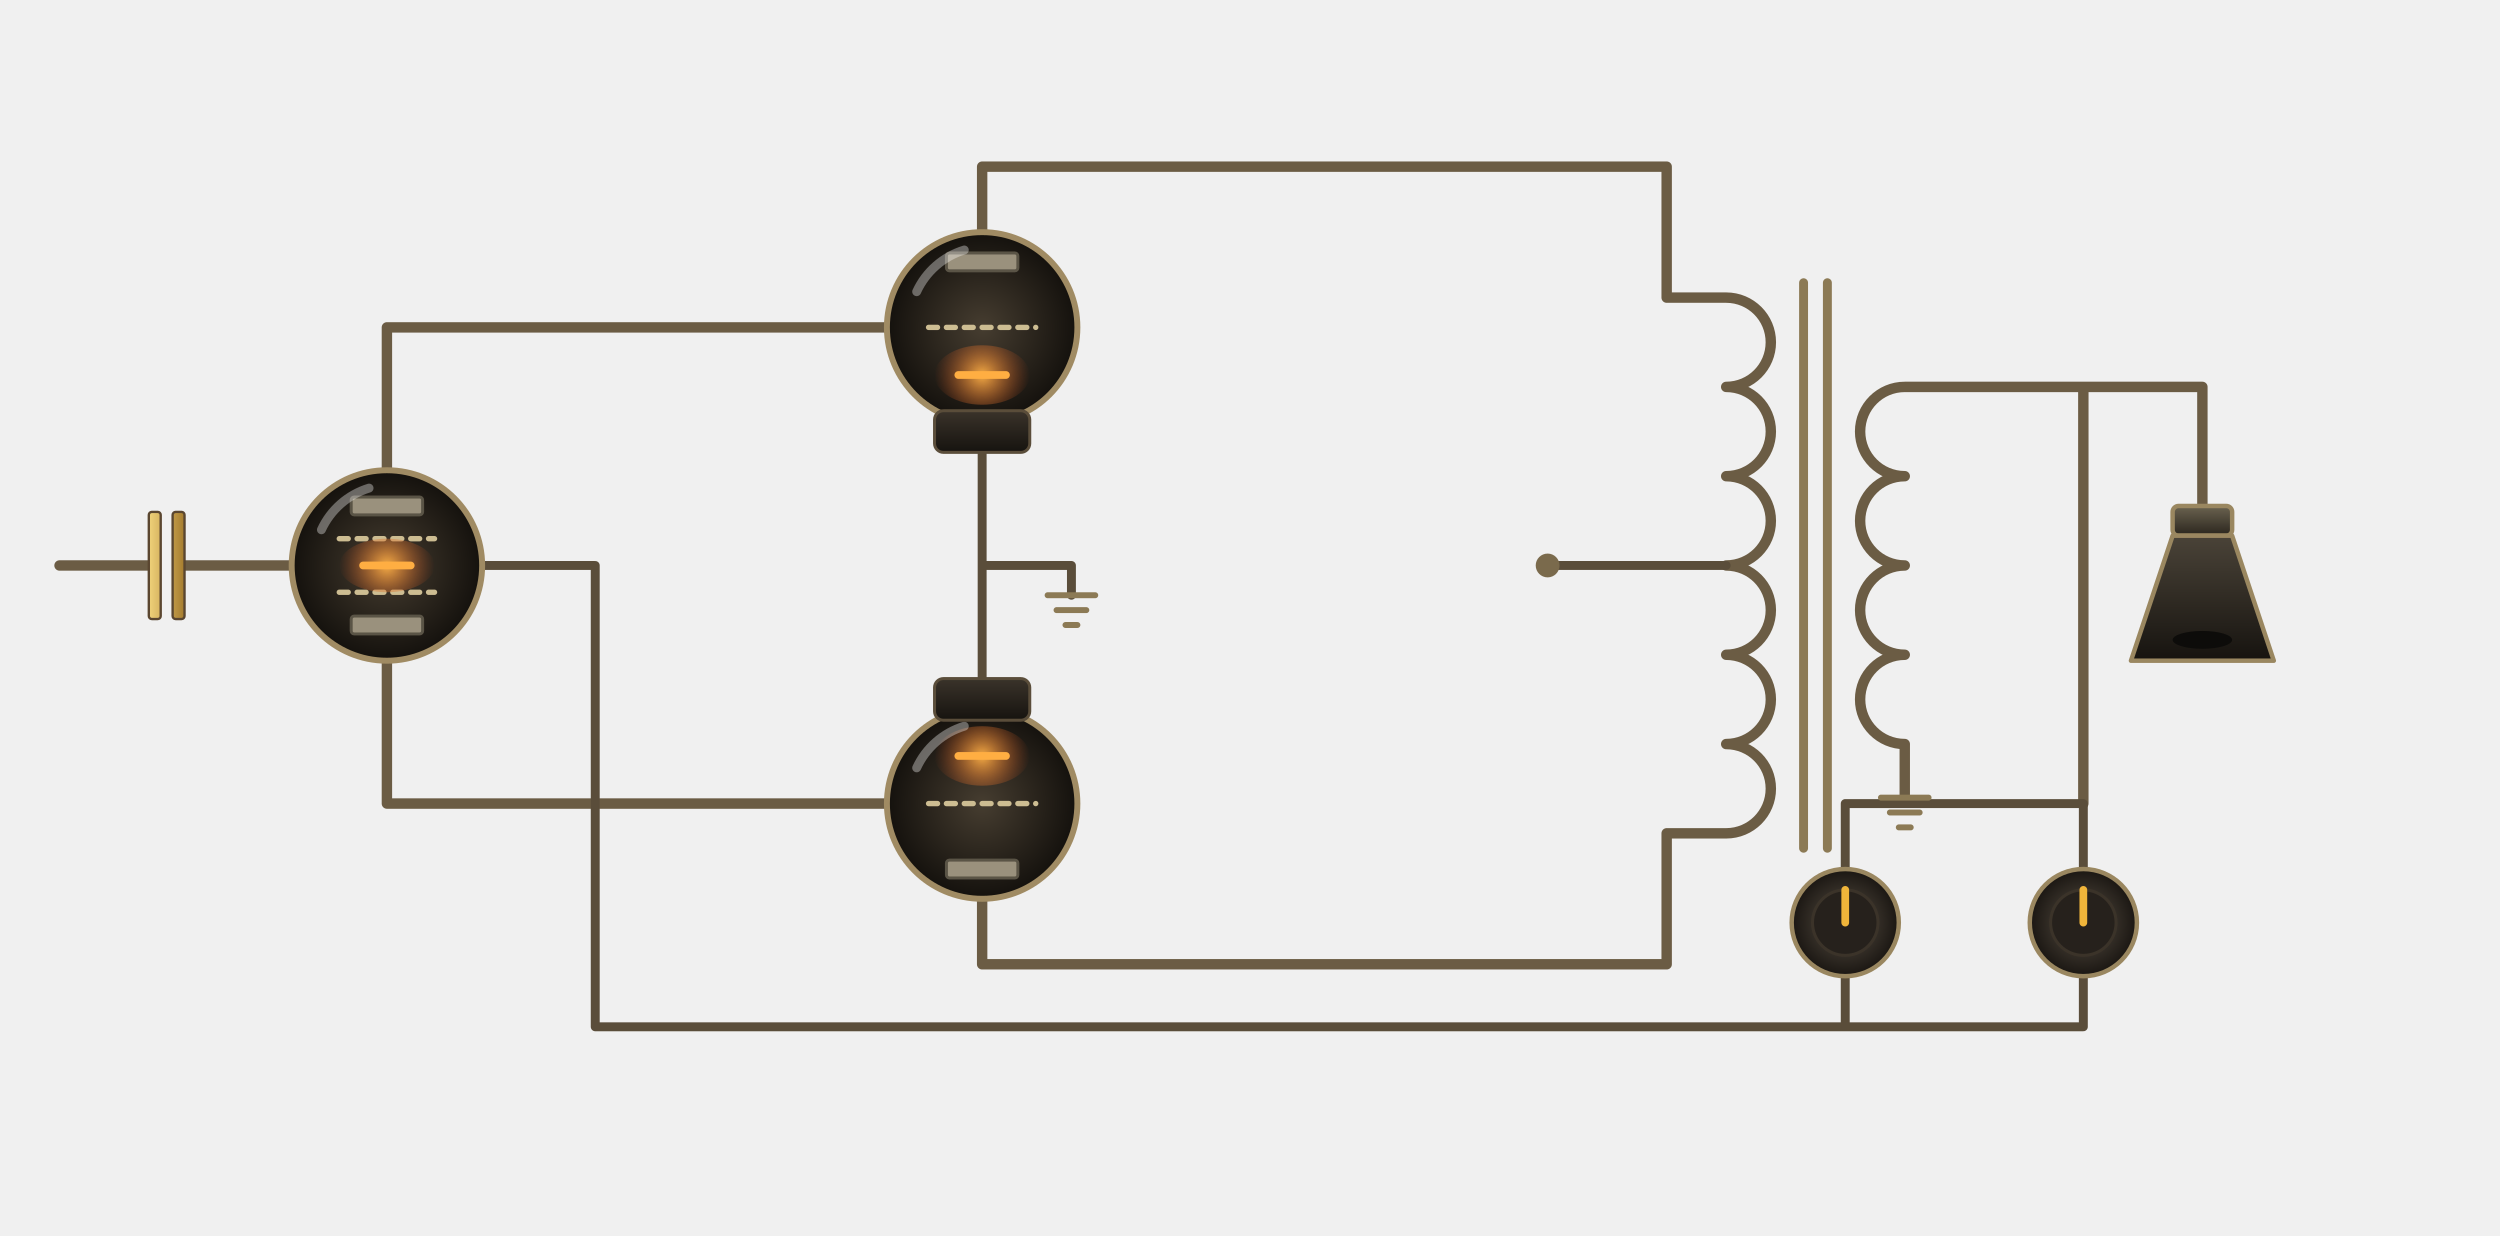
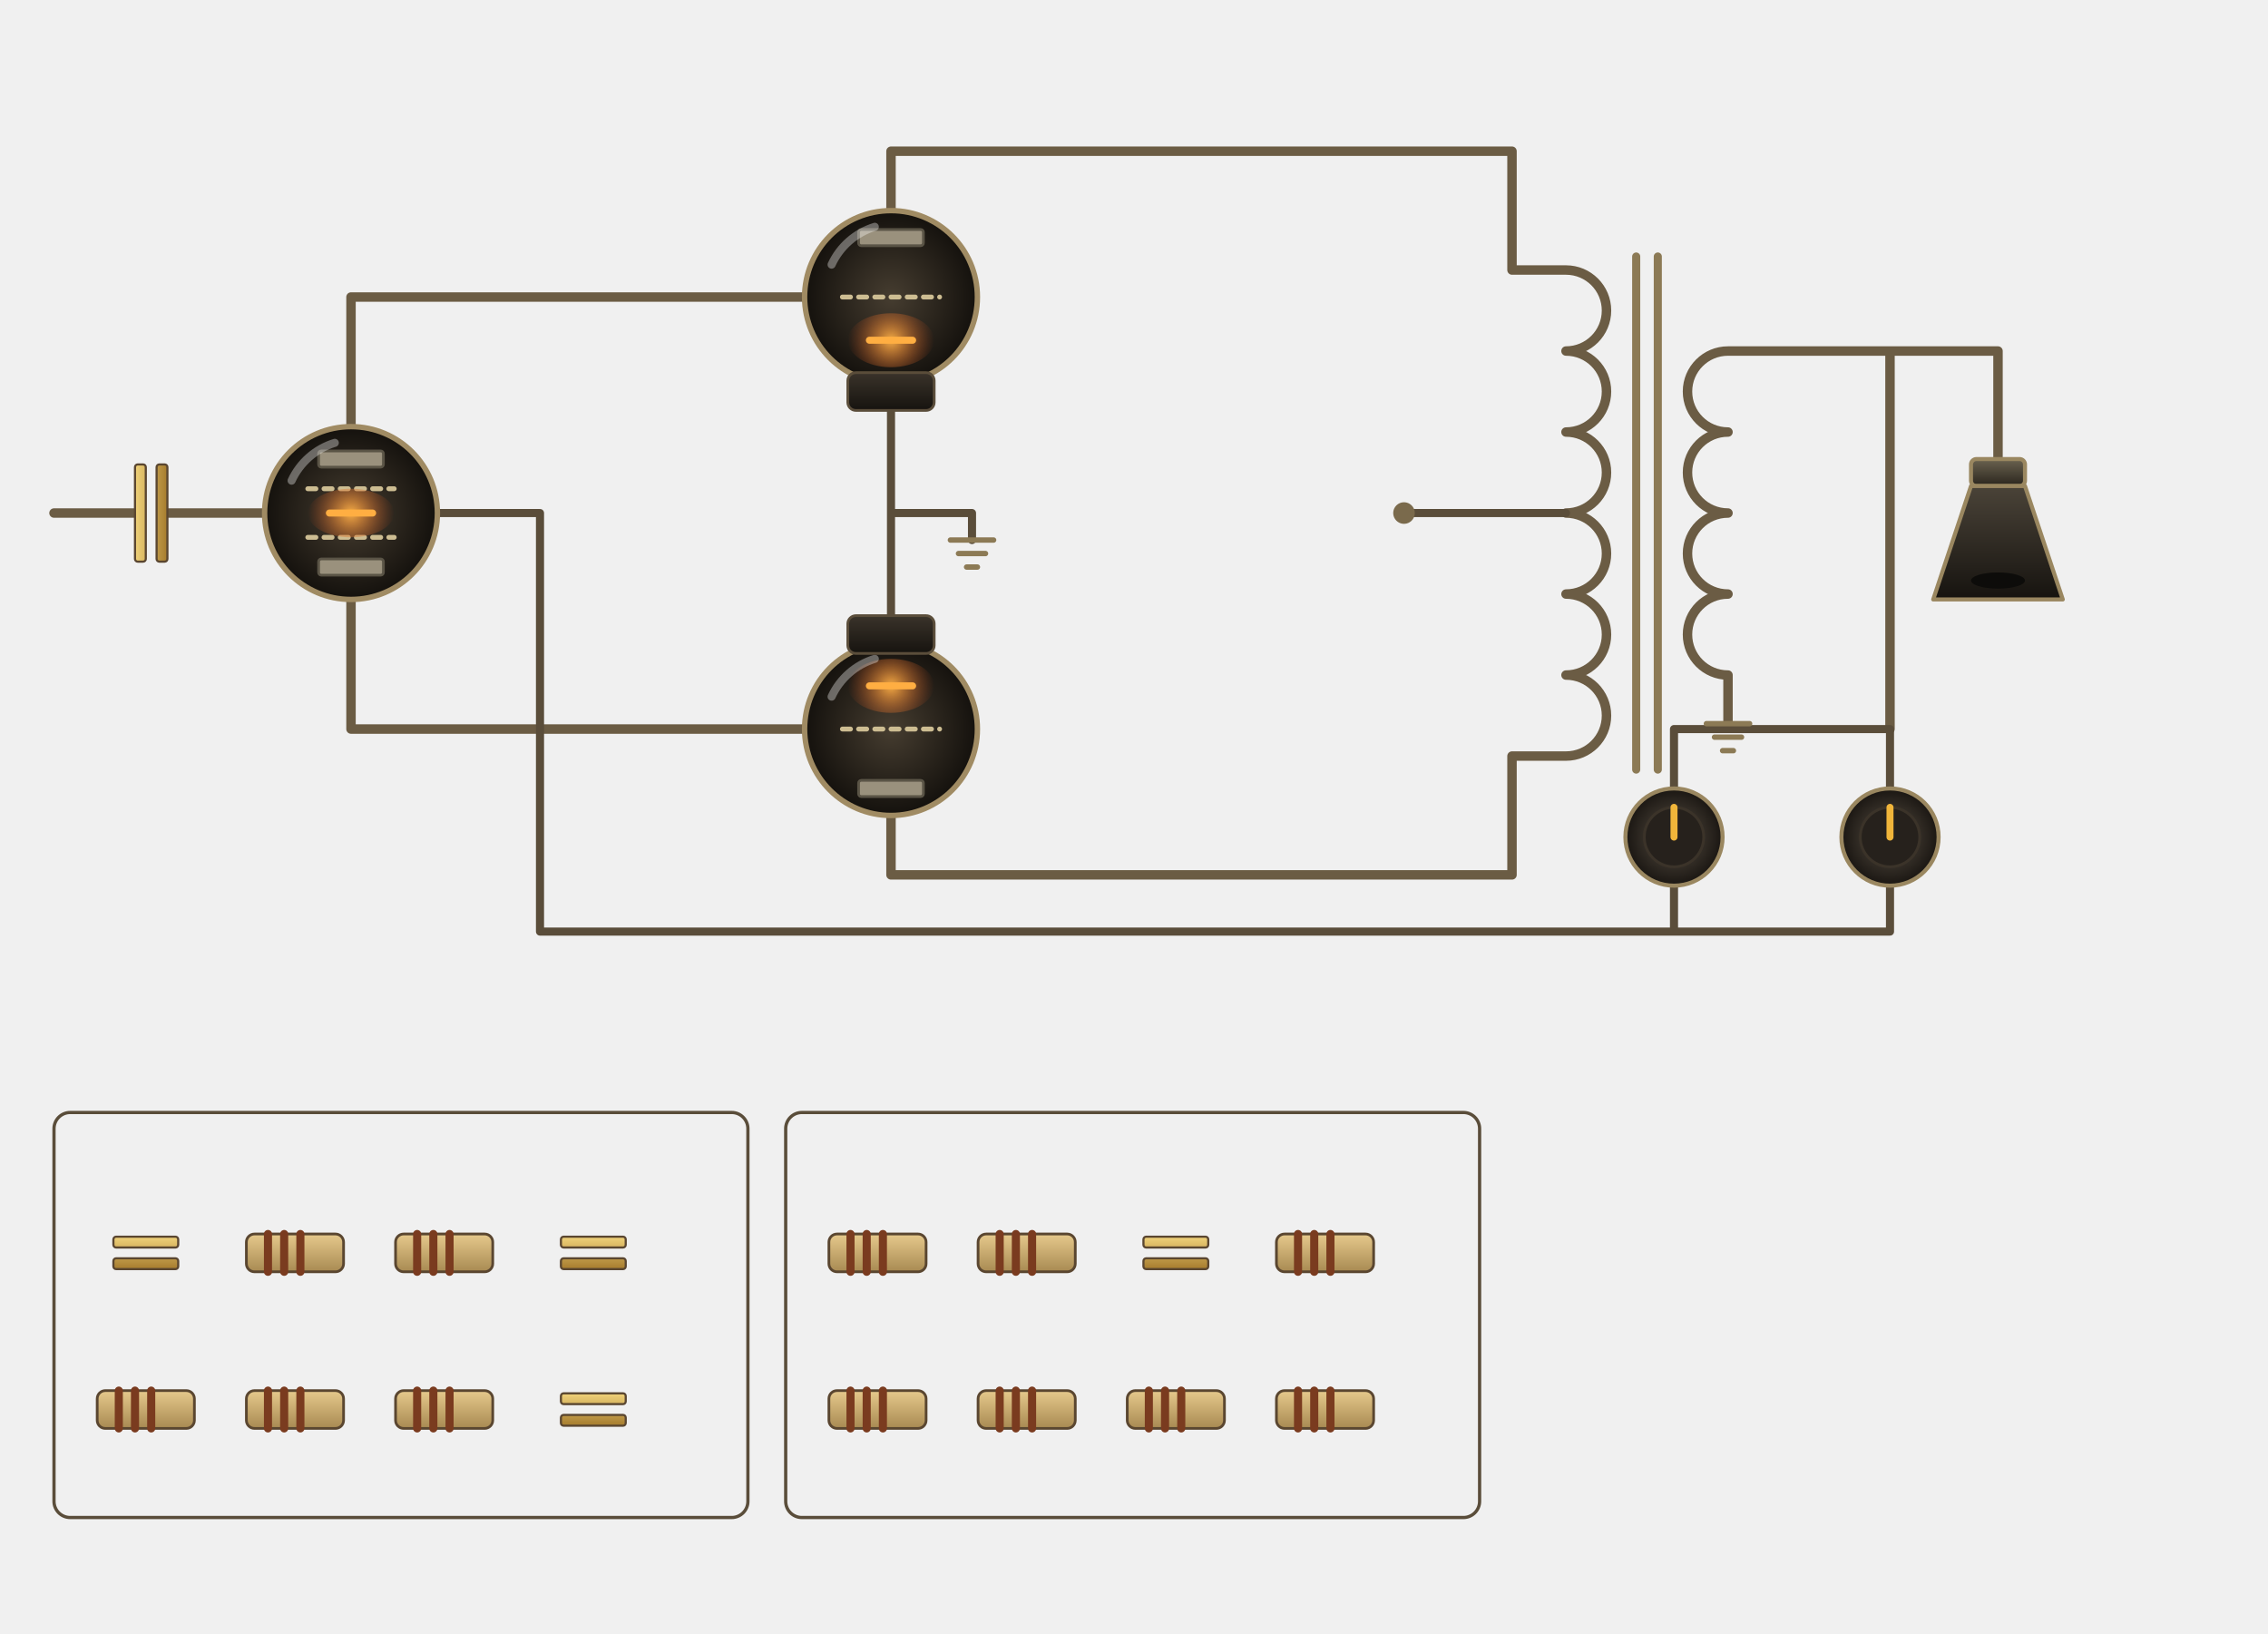
- <svg xmlns="http://www.w3.org/2000/svg" width="840" height="415" viewBox="0 0 840 415">
+ <svg xmlns="http://www.w3.org/2000/svg" width="840" height="605" viewBox="0 0 840 605">
  <defs>
    <linearGradient id="g1" x1="50" y1="0" x2="62" y2="0" gradientUnits="userSpaceOnUse">
      <stop offset="0" stop-color="#f0d27a" />
      <stop offset="1" stop-color="#a67c2e" />
    </linearGradient>
    <radialGradient id="g2" cx="130" cy="190" r="32" gradientUnits="userSpaceOnUse">
      <stop offset="0" stop-color="#463d30" />
      <stop offset="1" stop-color="#14110d" />
    </radialGradient>
    <radialGradient id="g3" cx="130" cy="190" r="16" gradientUnits="userSpaceOnUse">
      <stop offset="0" stop-color="#ffb347" stop-opacity="0.95" />
      <stop offset="1" stop-color="#c1441a" stop-opacity="0" />
    </radialGradient>
    <radialGradient id="g4" cx="330" cy="110" r="32" gradientUnits="userSpaceOnUse">
      <stop offset="0" stop-color="#463d30" />
      <stop offset="1" stop-color="#14110d" />
    </radialGradient>
    <radialGradient id="g5" cx="330" cy="126" r="16" gradientUnits="userSpaceOnUse">
      <stop offset="0" stop-color="#ffb347" stop-opacity="0.95" />
      <stop offset="1" stop-color="#c1441a" stop-opacity="0" />
    </radialGradient>
    <linearGradient id="g6" x1="0" y1="138" x2="0" y2="152" gradientUnits="userSpaceOnUse">
      <stop offset="0" stop-color="#3a332a" />
      <stop offset="1" stop-color="#16130f" />
    </linearGradient>
    <radialGradient id="g7" cx="330" cy="270" r="32" gradientUnits="userSpaceOnUse">
      <stop offset="0" stop-color="#463d30" />
      <stop offset="1" stop-color="#14110d" />
    </radialGradient>
    <radialGradient id="g8" cx="330" cy="254" r="16" gradientUnits="userSpaceOnUse">
      <stop offset="0" stop-color="#ffb347" stop-opacity="0.95" />
      <stop offset="1" stop-color="#c1441a" stop-opacity="0" />
    </radialGradient>
    <linearGradient id="g9" x1="0" y1="228" x2="0" y2="242" gradientUnits="userSpaceOnUse">
      <stop offset="0" stop-color="#3a332a" />
      <stop offset="1" stop-color="#16130f" />
    </linearGradient>
    <radialGradient id="g10" cx="700" cy="310" r="18" gradientUnits="userSpaceOnUse">
      <stop offset="0" stop-color="#5b5246" />
      <stop offset="1" stop-color="#1a1612" />
    </radialGradient>
    <radialGradient id="g11" cx="620" cy="310" r="18" gradientUnits="userSpaceOnUse">
      <stop offset="0" stop-color="#5b5246" />
      <stop offset="1" stop-color="#1a1612" />
    </radialGradient>
    <linearGradient id="g12" x1="0" y1="170" x2="0" y2="180" gradientUnits="userSpaceOnUse">
      <stop offset="0" stop-color="#6b6350" />
      <stop offset="1" stop-color="#2a251d" />
    </linearGradient>
    <linearGradient id="g13" x1="0" y1="180" x2="0" y2="222" gradientUnits="userSpaceOnUse">
      <stop offset="0" stop-color="#4a4338" />
      <stop offset="1" stop-color="#16130f" />
+     </linearGradient>
+     <linearGradient id="g14" x1="0" y1="458" x2="0" y2="470" gradientUnits="userSpaceOnUse">
+       <stop offset="0" stop-color="#f0d27a" />
+       <stop offset="1" stop-color="#a67c2e" />
+     </linearGradient>
+     <linearGradient id="g15" x1="0" y1="457" x2="0" y2="471" gradientUnits="userSpaceOnUse">
+       <stop offset="0" stop-color="#e6c98c" />
+       <stop offset="1" stop-color="#a88a52" />
+     </linearGradient>
+     <linearGradient id="g16" x1="0" y1="457" x2="0" y2="471" gradientUnits="userSpaceOnUse">
+       <stop offset="0" stop-color="#e6c98c" />
+       <stop offset="1" stop-color="#a88a52" />
+     </linearGradient>
+     <linearGradient id="g17" x1="0" y1="458" x2="0" y2="470" gradientUnits="userSpaceOnUse">
+       <stop offset="0" stop-color="#f0d27a" />
+       <stop offset="1" stop-color="#a67c2e" />
+     </linearGradient>
+     <linearGradient id="g18" x1="0" y1="515" x2="0" y2="529" gradientUnits="userSpaceOnUse">
+       <stop offset="0" stop-color="#e6c98c" />
+       <stop offset="1" stop-color="#a88a52" />
+     </linearGradient>
+     <linearGradient id="g19" x1="0" y1="515" x2="0" y2="529" gradientUnits="userSpaceOnUse">
+       <stop offset="0" stop-color="#e6c98c" />
+       <stop offset="1" stop-color="#a88a52" />
+     </linearGradient>
+     <linearGradient id="g20" x1="0" y1="515" x2="0" y2="529" gradientUnits="userSpaceOnUse">
+       <stop offset="0" stop-color="#e6c98c" />
+       <stop offset="1" stop-color="#a88a52" />
+     </linearGradient>
+     <linearGradient id="g21" x1="0" y1="516" x2="0" y2="528" gradientUnits="userSpaceOnUse">
+       <stop offset="0" stop-color="#f0d27a" />
+       <stop offset="1" stop-color="#a67c2e" />
+     </linearGradient>
+     <linearGradient id="g22" x1="0" y1="457" x2="0" y2="471" gradientUnits="userSpaceOnUse">
+       <stop offset="0" stop-color="#e6c98c" />
+       <stop offset="1" stop-color="#a88a52" />
+     </linearGradient>
+     <linearGradient id="g23" x1="0" y1="457" x2="0" y2="471" gradientUnits="userSpaceOnUse">
+       <stop offset="0" stop-color="#e6c98c" />
+       <stop offset="1" stop-color="#a88a52" />
+     </linearGradient>
+     <linearGradient id="g24" x1="0" y1="458" x2="0" y2="470" gradientUnits="userSpaceOnUse">
+       <stop offset="0" stop-color="#f0d27a" />
+       <stop offset="1" stop-color="#a67c2e" />
+     </linearGradient>
+     <linearGradient id="g25" x1="0" y1="457" x2="0" y2="471" gradientUnits="userSpaceOnUse">
+       <stop offset="0" stop-color="#e6c98c" />
+       <stop offset="1" stop-color="#a88a52" />
+     </linearGradient>
+     <linearGradient id="g26" x1="0" y1="515" x2="0" y2="529" gradientUnits="userSpaceOnUse">
+       <stop offset="0" stop-color="#e6c98c" />
+       <stop offset="1" stop-color="#a88a52" />
+     </linearGradient>
+     <linearGradient id="g27" x1="0" y1="515" x2="0" y2="529" gradientUnits="userSpaceOnUse">
+       <stop offset="0" stop-color="#e6c98c" />
+       <stop offset="1" stop-color="#a88a52" />
+     </linearGradient>
+     <linearGradient id="g28" x1="0" y1="515" x2="0" y2="529" gradientUnits="userSpaceOnUse">
+       <stop offset="0" stop-color="#e6c98c" />
+       <stop offset="1" stop-color="#a88a52" />
+     </linearGradient>
+     <linearGradient id="g29" x1="0" y1="515" x2="0" y2="529" gradientUnits="userSpaceOnUse">
+       <stop offset="0" stop-color="#e6c98c" />
+       <stop offset="1" stop-color="#a88a52" />
    </linearGradient>
  </defs>
  <path id="wire_OUT-2" d="M20,190 H52 M60,190 H98" fill="none" stroke="#6b5c44" stroke-width="3.5" stroke-linecap="round" stroke-linejoin="round" />
  <path id="wire_PHASE" d="M130,158 V110 H298 M130,222 V270 H298" fill="none" stroke="#6b5c44" stroke-width="3.5" stroke-linecap="round" stroke-linejoin="round" />
  <path id="wire_POWER" d="M330,78 V56 H560 V100 H580 M330,302 V324 H560 V280 H580 M580,100 a15,15 0 0 1 0,30 a15,15 0 0 1 0,30 a15,15 0 0 1 0,30 a15,15 0 0 1 0,30 a15,15 0 0 1 0,30 a15,15 0 0 1 0,30" fill="none" stroke="#6b5c44" stroke-width="3.5" stroke-linecap="round" stroke-linejoin="round" />
  <path id="wire_SPEAKER" d="M640,130 H740 V170 M700,130 V270 M640,250 V268 M640,130 a15,15 0 0 0 0,30 a15,15 0 0 0 0,30 a15,15 0 0 0 0,30 a15,15 0 0 0 0,30" fill="none" stroke="#6b5c44" stroke-width="3.5" stroke-linecap="round" stroke-linejoin="round" />
  <path id="wire_static_power" d="M330,152 V228 M330,190 H360 V200 M580,190 H520 M200,345 V190 H162 M620,270 H700 M700,270 V292 M700,328 V345 M620,270 V292 M620,328 V345 M700,345 H200 M620,345 H700" fill="none" stroke="#5a4d3a" stroke-width="3" stroke-linecap="round" stroke-linejoin="round" />
  <path id="ground_power" d="M352,200 H368 M355,205 H365 M358,210 H362 M632,268 H648 M635,273 H645 M638,278 H642" fill="none" stroke="#8c7a55" stroke-width="2" stroke-linecap="round" stroke-linejoin="round" />
  <path id="ot_core" d="M606,95 V285 M614,95 V285" fill="none" stroke="#8c7a55" stroke-width="3" stroke-linecap="round" stroke-linejoin="round" />
  <ellipse id="rail_tap" cx="520" cy="190" rx="4" ry="4" fill="#7a6a4c" stroke="none" stroke-width="1" />
  <rect id="cap_ina" x="50" y="172" width="4" height="36" rx="1" fill="url(#g1)" stroke="#5a4630" stroke-width="0.8" />
  <rect id="cap_inb" x="58" y="172" width="4" height="36" rx="1" fill="url(#g1)" stroke="#5a4630" stroke-width="0.8" />
  <ellipse id="tube_PI-PI" cx="130" cy="190" rx="32" ry="32" fill="url(#g2)" stroke="#a08b63" stroke-width="2" />
  <rect id="plate_PI-1" x="118" y="167" width="24" height="6" rx="1" fill="#9a917d" stroke="#5a5446" stroke-width="1" />
  <rect id="plate_PI1" x="118" y="207" width="24" height="6" rx="1" fill="#9a917d" stroke="#5a5446" stroke-width="1" />
  <path id="grids_PI" d="M114,181 H146 M114,199 H146" fill="none" stroke="#cdbd92" stroke-width="1.8" stroke-linecap="round" stroke-linejoin="round" stroke-dasharray="3 3" />
  <ellipse id="glow_PHASE" cx="130" cy="190" rx="16" ry="9" fill="url(#g3)" stroke="none" stroke-width="1" />
  <path id="filament_PI" d="M122,190 H138" fill="none" stroke="#ffae42" stroke-width="2.6" stroke-linecap="round" stroke-linejoin="round" />
  <path id="shine_PI" d="M108,178 A26,26 0 0 1 124,164" fill="none" stroke="#ffffff" stroke-width="3" stroke-linecap="round" stroke-linejoin="round" opacity="0.35" />
  <ellipse id="tube_PA-6L6GC" cx="330" cy="110" rx="32" ry="32" fill="url(#g4)" stroke="#a08b63" stroke-width="2" />
  <rect id="plate_PA" x="318" y="85" width="24" height="6" rx="1" fill="#9a917d" stroke="#5a5446" stroke-width="1" />
  <path id="grid_PA" d="M312,110 H348" fill="none" stroke="#cdbd92" stroke-width="1.8" stroke-linecap="round" stroke-linejoin="round" stroke-dasharray="3 3" />
  <ellipse id="glow_POWER_A" cx="330" cy="126" rx="16" ry="10" fill="url(#g5)" stroke="none" stroke-width="1" />
  <path id="filament_PA" d="M322,126 H338" fill="none" stroke="#ffae42" stroke-width="2.6" stroke-linecap="round" stroke-linejoin="round" />
  <path id="shine_PA" d="M308,98 A26,26 0 0 1 324,84" fill="none" stroke="#ffffff" stroke-width="3" stroke-linecap="round" stroke-linejoin="round" opacity="0.35" />
  <rect id="base_PA" x="314" y="138" width="32" height="14" rx="3" fill="url(#g6)" stroke="#5a4d3a" stroke-width="1" />
  <ellipse id="tube_PB-6L6GC" cx="330" cy="270" rx="32" ry="32" fill="url(#g7)" stroke="#a08b63" stroke-width="2" />
  <rect id="plate_PB" x="318" y="289" width="24" height="6" rx="1" fill="#9a917d" stroke="#5a5446" stroke-width="1" />
  <path id="grid_PB" d="M312,270 H348" fill="none" stroke="#cdbd92" stroke-width="1.8" stroke-linecap="round" stroke-linejoin="round" stroke-dasharray="3 3" />
  <ellipse id="glow_POWER_B" cx="330" cy="254" rx="16" ry="10" fill="url(#g8)" stroke="none" stroke-width="1" />
  <path id="filament_PB" d="M322,254 H338" fill="none" stroke="#ffae42" stroke-width="2.6" stroke-linecap="round" stroke-linejoin="round" />
  <path id="shine_PB" d="M308,258 A26,26 0 0 1 324,244" fill="none" stroke="#ffffff" stroke-width="3" stroke-linecap="round" stroke-linejoin="round" opacity="0.35" />
  <rect id="base_PB" x="314" y="228" width="32" height="14" rx="3" fill="url(#g9)" stroke="#5a4d3a" stroke-width="1" />
  <ellipse id="pot_presence" cx="700" cy="310" rx="18" ry="18" fill="url(#g10)" stroke="#9a8760" stroke-width="1.5" />
  <ellipse id="dial_presence" cx="700" cy="310" rx="11" ry="11" fill="#26211c" stroke="#3b3329" stroke-width="1" />
  <path id="ptr_presence" d="M700,310 L700,299" fill="none" stroke="#f0b53a" stroke-width="2.6" stroke-linecap="round" stroke-linejoin="round" />
  <ellipse id="pot_resonance" cx="620" cy="310" rx="18" ry="18" fill="url(#g11)" stroke="#9a8760" stroke-width="1.5" />
  <ellipse id="dial_resonance" cx="620" cy="310" rx="11" ry="11" fill="#26211c" stroke="#3b3329" stroke-width="1" />
  <path id="ptr_resonance" d="M620,310 L620,299" fill="none" stroke="#f0b53a" stroke-width="2.6" stroke-linecap="round" stroke-linejoin="round" />
  <rect id="spk_magnet_p" x="730" y="170" width="20" height="10" rx="2" fill="url(#g12)" stroke="#9a8760" stroke-width="1.5" />
  <path id="spk_cone_p" d="M730,180 H750 L764,222 H716 Z" fill="url(#g13)" stroke="#9a8760" stroke-width="1.5" stroke-linecap="round" stroke-linejoin="round" />
  <ellipse id="spk_dust_p" cx="740" cy="215" rx="10" ry="3" fill="#0d0c0a" stroke="none" stroke-width="1" />
+   <rect id="pp_box0" x="20" y="412" width="257" height="150" rx="6" fill="none" stroke="#5a4d3a" stroke-width="1.2" />
+   <ellipse id="ttl_PHASE_INVERTER" cx="148.5" cy="426" rx="1" ry="1" fill="none" stroke="none" stroke-width="0" />
+   <rect id="pp_C64Pa" x="42" y="458" width="24" height="4" rx="1" fill="url(#g14)" stroke="#5a4630" stroke-width="0.8" />
+   <rect id="pp_C64Pb" x="42" y="466" width="24" height="4" rx="1" fill="url(#g14)" stroke="#5a4630" stroke-width="0.8" />
+   <ellipse id="valC_1_1u@C:C64P" cx="54" cy="484" rx="1" ry="1" fill="none" stroke="none" />
+   <rect id="pp_R150" x="91.25" y="457" width="36" height="14" rx="3" fill="url(#g15)" stroke="#5a4630" stroke-width="1" />
+   <path id="pp_R150_bands" d="M99.25,457 V471 M105.25,457 V471 M111.25,457 V471" fill="none" stroke="#7a3b1f" stroke-width="3" stroke-linecap="round" stroke-linejoin="round" />
+   <ellipse id="valC_2_100k@R:R150" cx="109.25" cy="484" rx="1" ry="1" fill="none" stroke="none" />
+   <rect id="pp_R148" x="146.5" y="457" width="36" height="14" rx="3" fill="url(#g16)" stroke="#5a4630" stroke-width="1" />
+   <path id="pp_R148_bands" d="M154.5,457 V471 M160.5,457 V471 M166.5,457 V471" fill="none" stroke="#7a3b1f" stroke-width="3" stroke-linecap="round" stroke-linejoin="round" />
+   <ellipse id="valC_3_470@R:R148" cx="164.5" cy="484" rx="1" ry="1" fill="none" stroke="none" />
+   <rect id="pp_C63a" x="207.75" y="458" width="24" height="4" rx="1" fill="url(#g17)" stroke="#5a4630" stroke-width="0.8" />
+   <rect id="pp_C63b" x="207.75" y="466" width="24" height="4" rx="1" fill="url(#g17)" stroke="#5a4630" stroke-width="0.8" />
+   <ellipse id="valC_4_47n@C:C63" cx="219.75" cy="484" rx="1" ry="1" fill="none" stroke="none" />
+   <rect id="pp_R151" x="36" y="515" width="36" height="14" rx="3" fill="url(#g18)" stroke="#5a4630" stroke-width="1" />
+   <path id="pp_R151_bands" d="M44,515 V529 M50,515 V529 M56,515 V529" fill="none" stroke="#7a3b1f" stroke-width="3" stroke-linecap="round" stroke-linejoin="round" />
+   <ellipse id="valC_5_100k@R:R151" cx="54" cy="542" rx="1" ry="1" fill="none" stroke="none" />
+   <rect id="pp_R133" x="91.25" y="515" width="36" height="14" rx="3" fill="url(#g19)" stroke="#5a4630" stroke-width="1" />
+   <path id="pp_R133_bands" d="M99.25,515 V529 M105.25,515 V529 M111.25,515 V529" fill="none" stroke="#7a3b1f" stroke-width="3" stroke-linecap="round" stroke-linejoin="round" />
+   <ellipse id="valC_6_82k@R:R133" cx="109.25" cy="542" rx="1" ry="1" fill="none" stroke="none" />
+   <rect id="pp_R184" x="146.5" y="515" width="36" height="14" rx="3" fill="url(#g20)" stroke="#5a4630" stroke-width="1" />
+   <path id="pp_R184_bands" d="M154.5,515 V529 M160.5,515 V529 M166.5,515 V529" fill="none" stroke="#7a3b1f" stroke-width="3" stroke-linecap="round" stroke-linejoin="round" />
+   <ellipse id="valC_7_100k@R:R184" cx="164.5" cy="542" rx="1" ry="1" fill="none" stroke="none" />
+   <rect id="pp_C71a" x="207.75" y="516" width="24" height="4" rx="1" fill="url(#g21)" stroke="#5a4630" stroke-width="0.8" />
+   <rect id="pp_C71b" x="207.75" y="524" width="24" height="4" rx="1" fill="url(#g21)" stroke="#5a4630" stroke-width="0.8" />
+   <ellipse id="valC_8_47p@C:C71" cx="219.75" cy="542" rx="1" ry="1" fill="none" stroke="none" />
+   <rect id="pp_box1" x="291" y="412" width="257" height="150" rx="6" fill="none" stroke="#5a4d3a" stroke-width="1.2" />
+   <ellipse id="ttl_SUPPLY_AND_BIAS" cx="419.5" cy="426" rx="1" ry="1" fill="none" stroke="none" stroke-width="0" />
+   <rect id="pp_R111" x="307" y="457" width="36" height="14" rx="3" fill="url(#g22)" stroke="#5a4630" stroke-width="1" />
+   <path id="pp_R111_bands" d="M315,457 V471 M321,457 V471 M327,457 V471" fill="none" stroke="#7a3b1f" stroke-width="3" stroke-linecap="round" stroke-linejoin="round" />
+   <ellipse id="valC_9_220k@R:R111" cx="325" cy="484" rx="1" ry="1" fill="none" stroke="none" />
+   <rect id="pp_R110" x="362.25" y="457" width="36" height="14" rx="3" fill="url(#g23)" stroke="#5a4630" stroke-width="1" />
+   <path id="pp_R110_bands" d="M370.25,457 V471 M376.25,457 V471 M382.25,457 V471" fill="none" stroke="#7a3b1f" stroke-width="3" stroke-linecap="round" stroke-linejoin="round" />
+   <ellipse id="valC_10_220k@R:R110" cx="380.25" cy="484" rx="1" ry="1" fill="none" stroke="none" />
+   <rect id="pp_CBIASa" x="423.5" y="458" width="24" height="4" rx="1" fill="url(#g24)" stroke="#5a4630" stroke-width="0.8" />
+   <rect id="pp_CBIASb" x="423.5" y="466" width="24" height="4" rx="1" fill="url(#g24)" stroke="#5a4630" stroke-width="0.8" />
+   <ellipse id="valC_11_47u@C:CBIAS" cx="435.5" cy="484" rx="1" ry="1" fill="none" stroke="none" />
+   <rect id="pp_R143_4" x="472.75" y="457" width="36" height="14" rx="3" fill="url(#g25)" stroke="#5a4630" stroke-width="1" />
+   <path id="pp_R143_4_bands" d="M480.75,457 V471 M486.75,457 V471 M492.75,457 V471" fill="none" stroke="#7a3b1f" stroke-width="3" stroke-linecap="round" stroke-linejoin="round" />
+   <ellipse id="valC_12_1.5k/2@R:R143_4" cx="490.75" cy="484" rx="1" ry="1" fill="none" stroke="none" />
+   <rect id="pp_R145_6" x="307" y="515" width="36" height="14" rx="3" fill="url(#g26)" stroke="#5a4630" stroke-width="1" />
+   <path id="pp_R145_6_bands" d="M315,515 V529 M321,515 V529 M327,515 V529" fill="none" stroke="#7a3b1f" stroke-width="3" stroke-linecap="round" stroke-linejoin="round" />
+   <ellipse id="valC_13_1.5k/2@R:R145_6" cx="325" cy="542" rx="1" ry="1" fill="none" stroke="none" />
+   <rect id="pp_R134_5" x="362.25" y="515" width="36" height="14" rx="3" fill="url(#g27)" stroke="#5a4630" stroke-width="1" />
+   <path id="pp_R134_5_bands" d="M370.25,515 V529 M376.25,515 V529 M382.25,515 V529" fill="none" stroke="#7a3b1f" stroke-width="3" stroke-linecap="round" stroke-linejoin="round" />
+   <ellipse id="valC_14_100/2@R:R134_5" cx="380.25" cy="542" rx="1" ry="1" fill="none" stroke="none" />
+   <rect id="pp_R136_7" x="417.5" y="515" width="36" height="14" rx="3" fill="url(#g28)" stroke="#5a4630" stroke-width="1" />
+   <path id="pp_R136_7_bands" d="M425.5,515 V529 M431.5,515 V529 M437.5,515 V529" fill="none" stroke="#7a3b1f" stroke-width="3" stroke-linecap="round" stroke-linejoin="round" />
+   <ellipse id="valC_15_100/2@R:R136_7" cx="435.5" cy="542" rx="1" ry="1" fill="none" stroke="none" />
+   <rect id="pp_T3" x="472.75" y="515" width="36" height="14" rx="3" fill="url(#g29)" stroke="#5a4630" stroke-width="1" />
+   <path id="pp_T3_bands" d="M480.75,515 V529 M486.75,515 V529 M492.75,515 V529" fill="none" stroke="#7a3b1f" stroke-width="3" stroke-linecap="round" stroke-linejoin="round" />
+   <ellipse id="valC_16_100@R:T3" cx="490.75" cy="542" rx="1" ry="1" fill="none" stroke="none" />
</svg>
